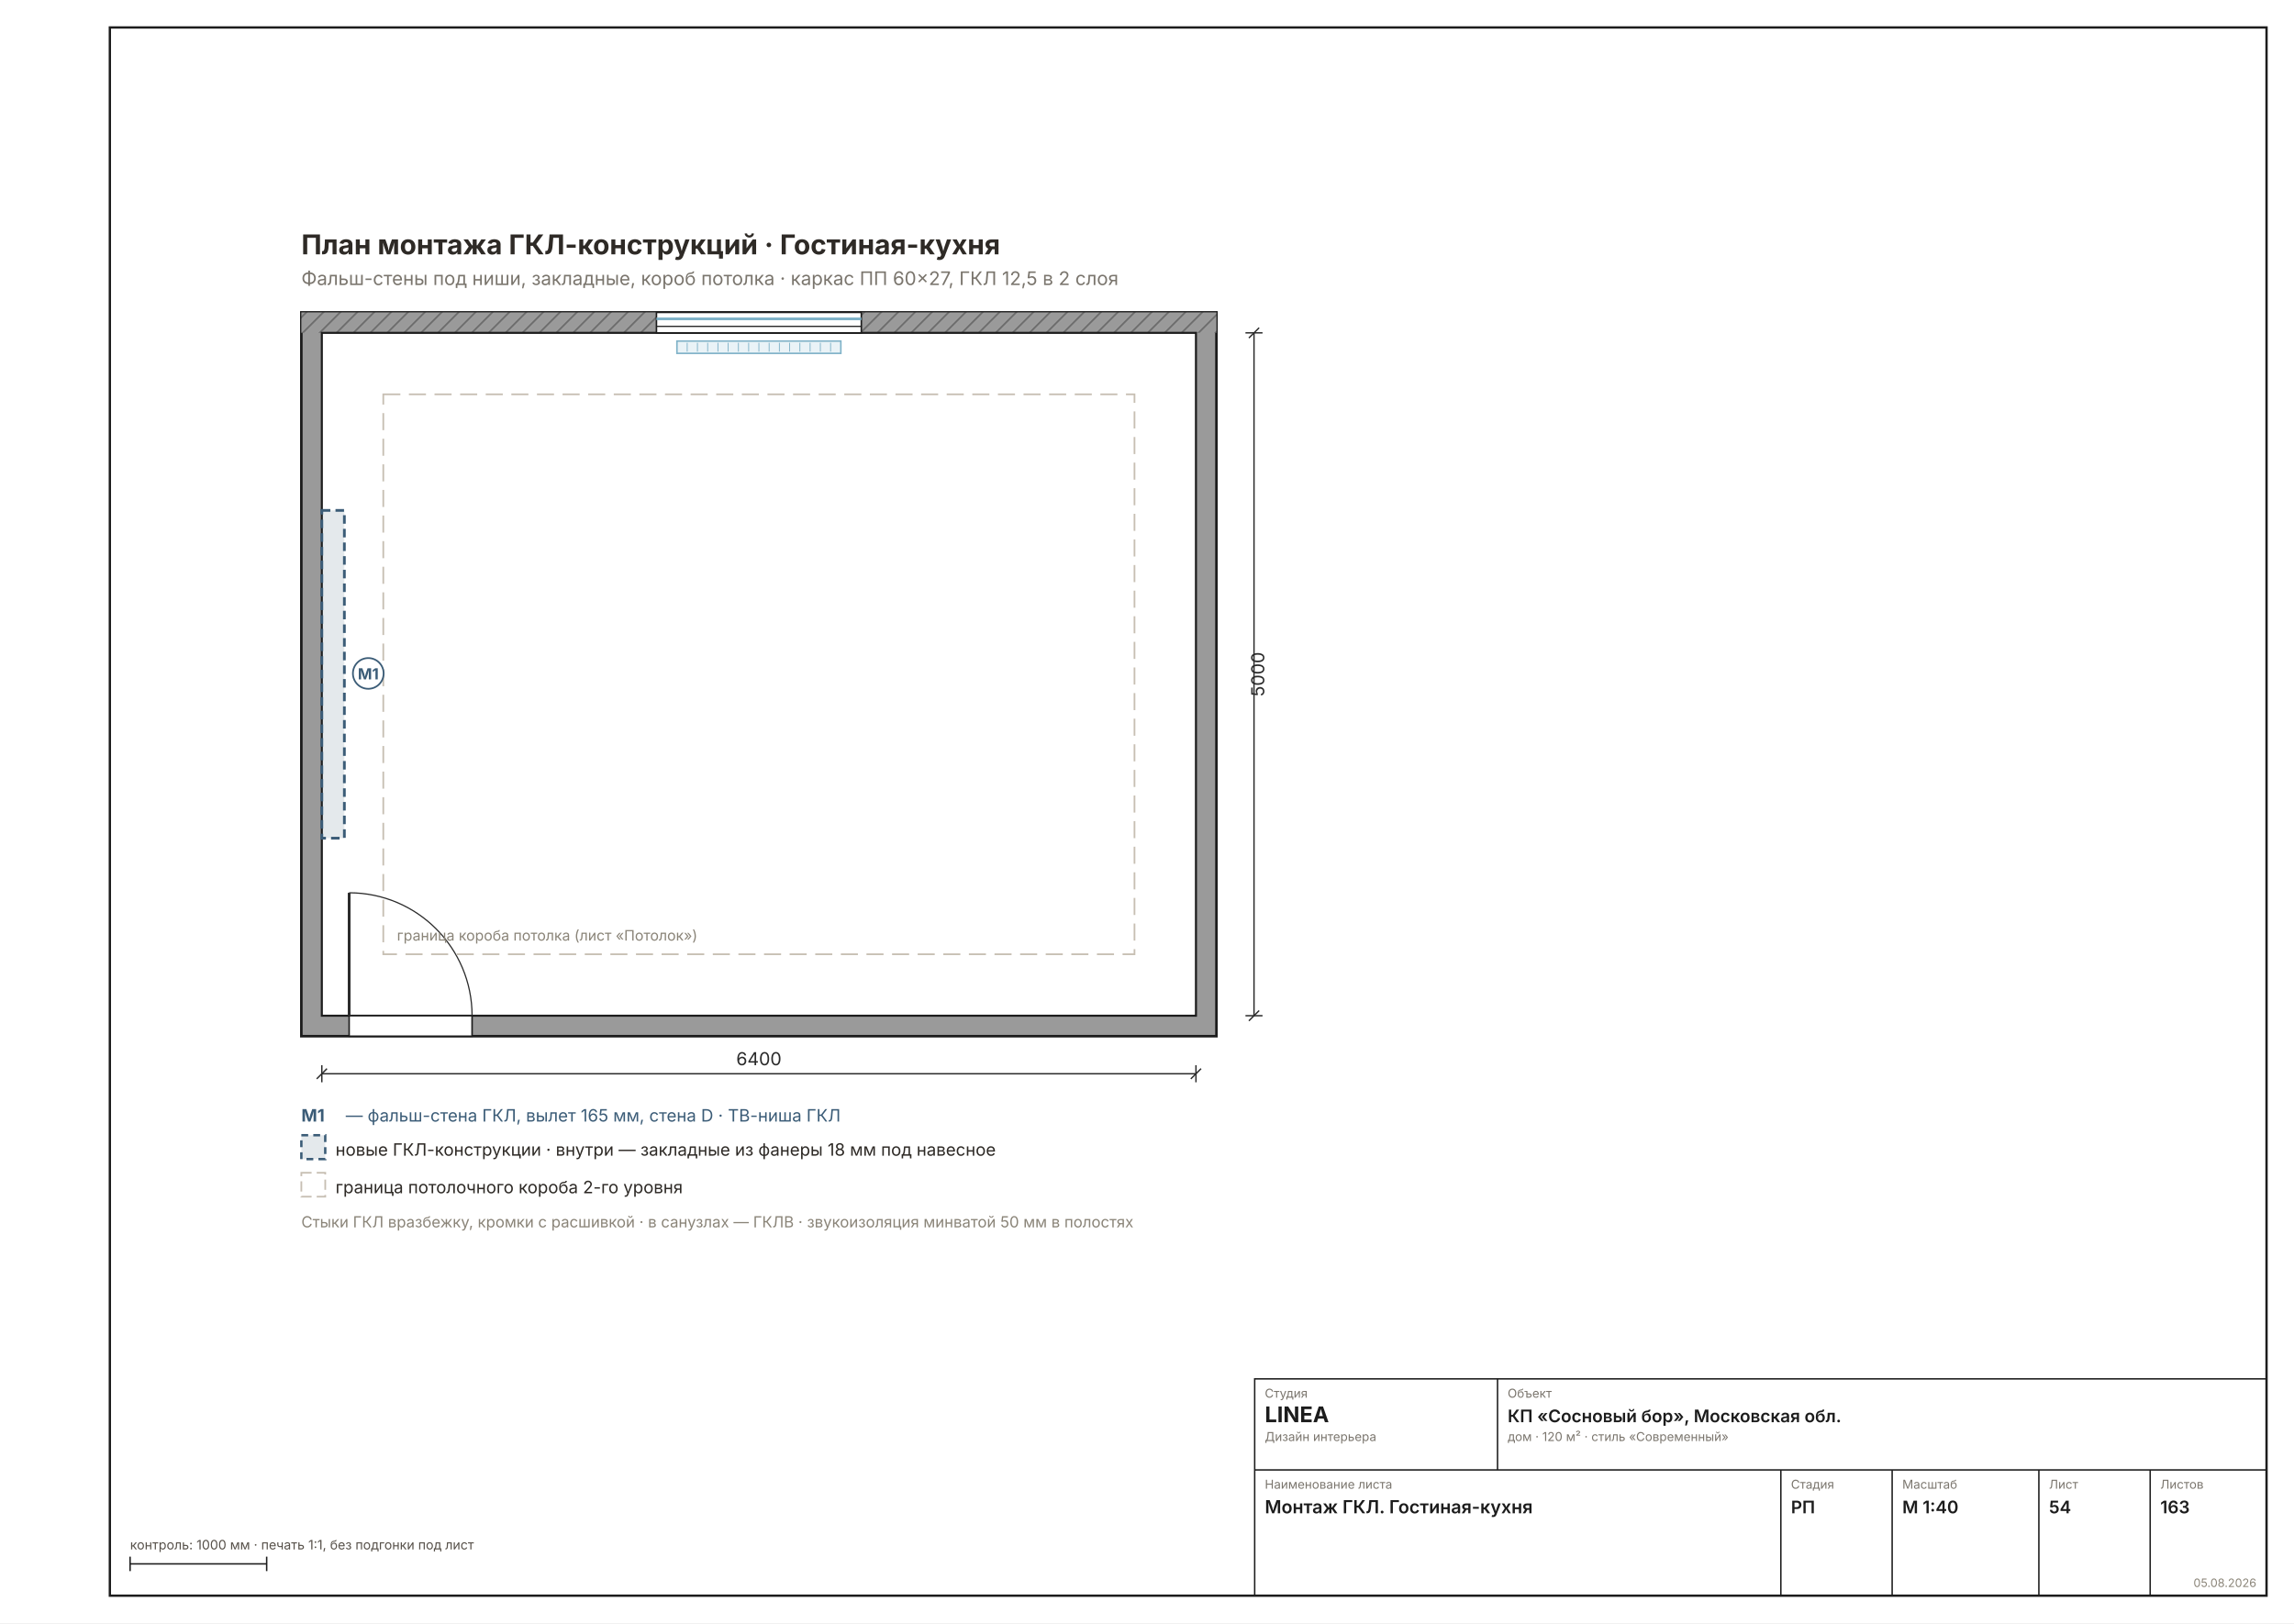
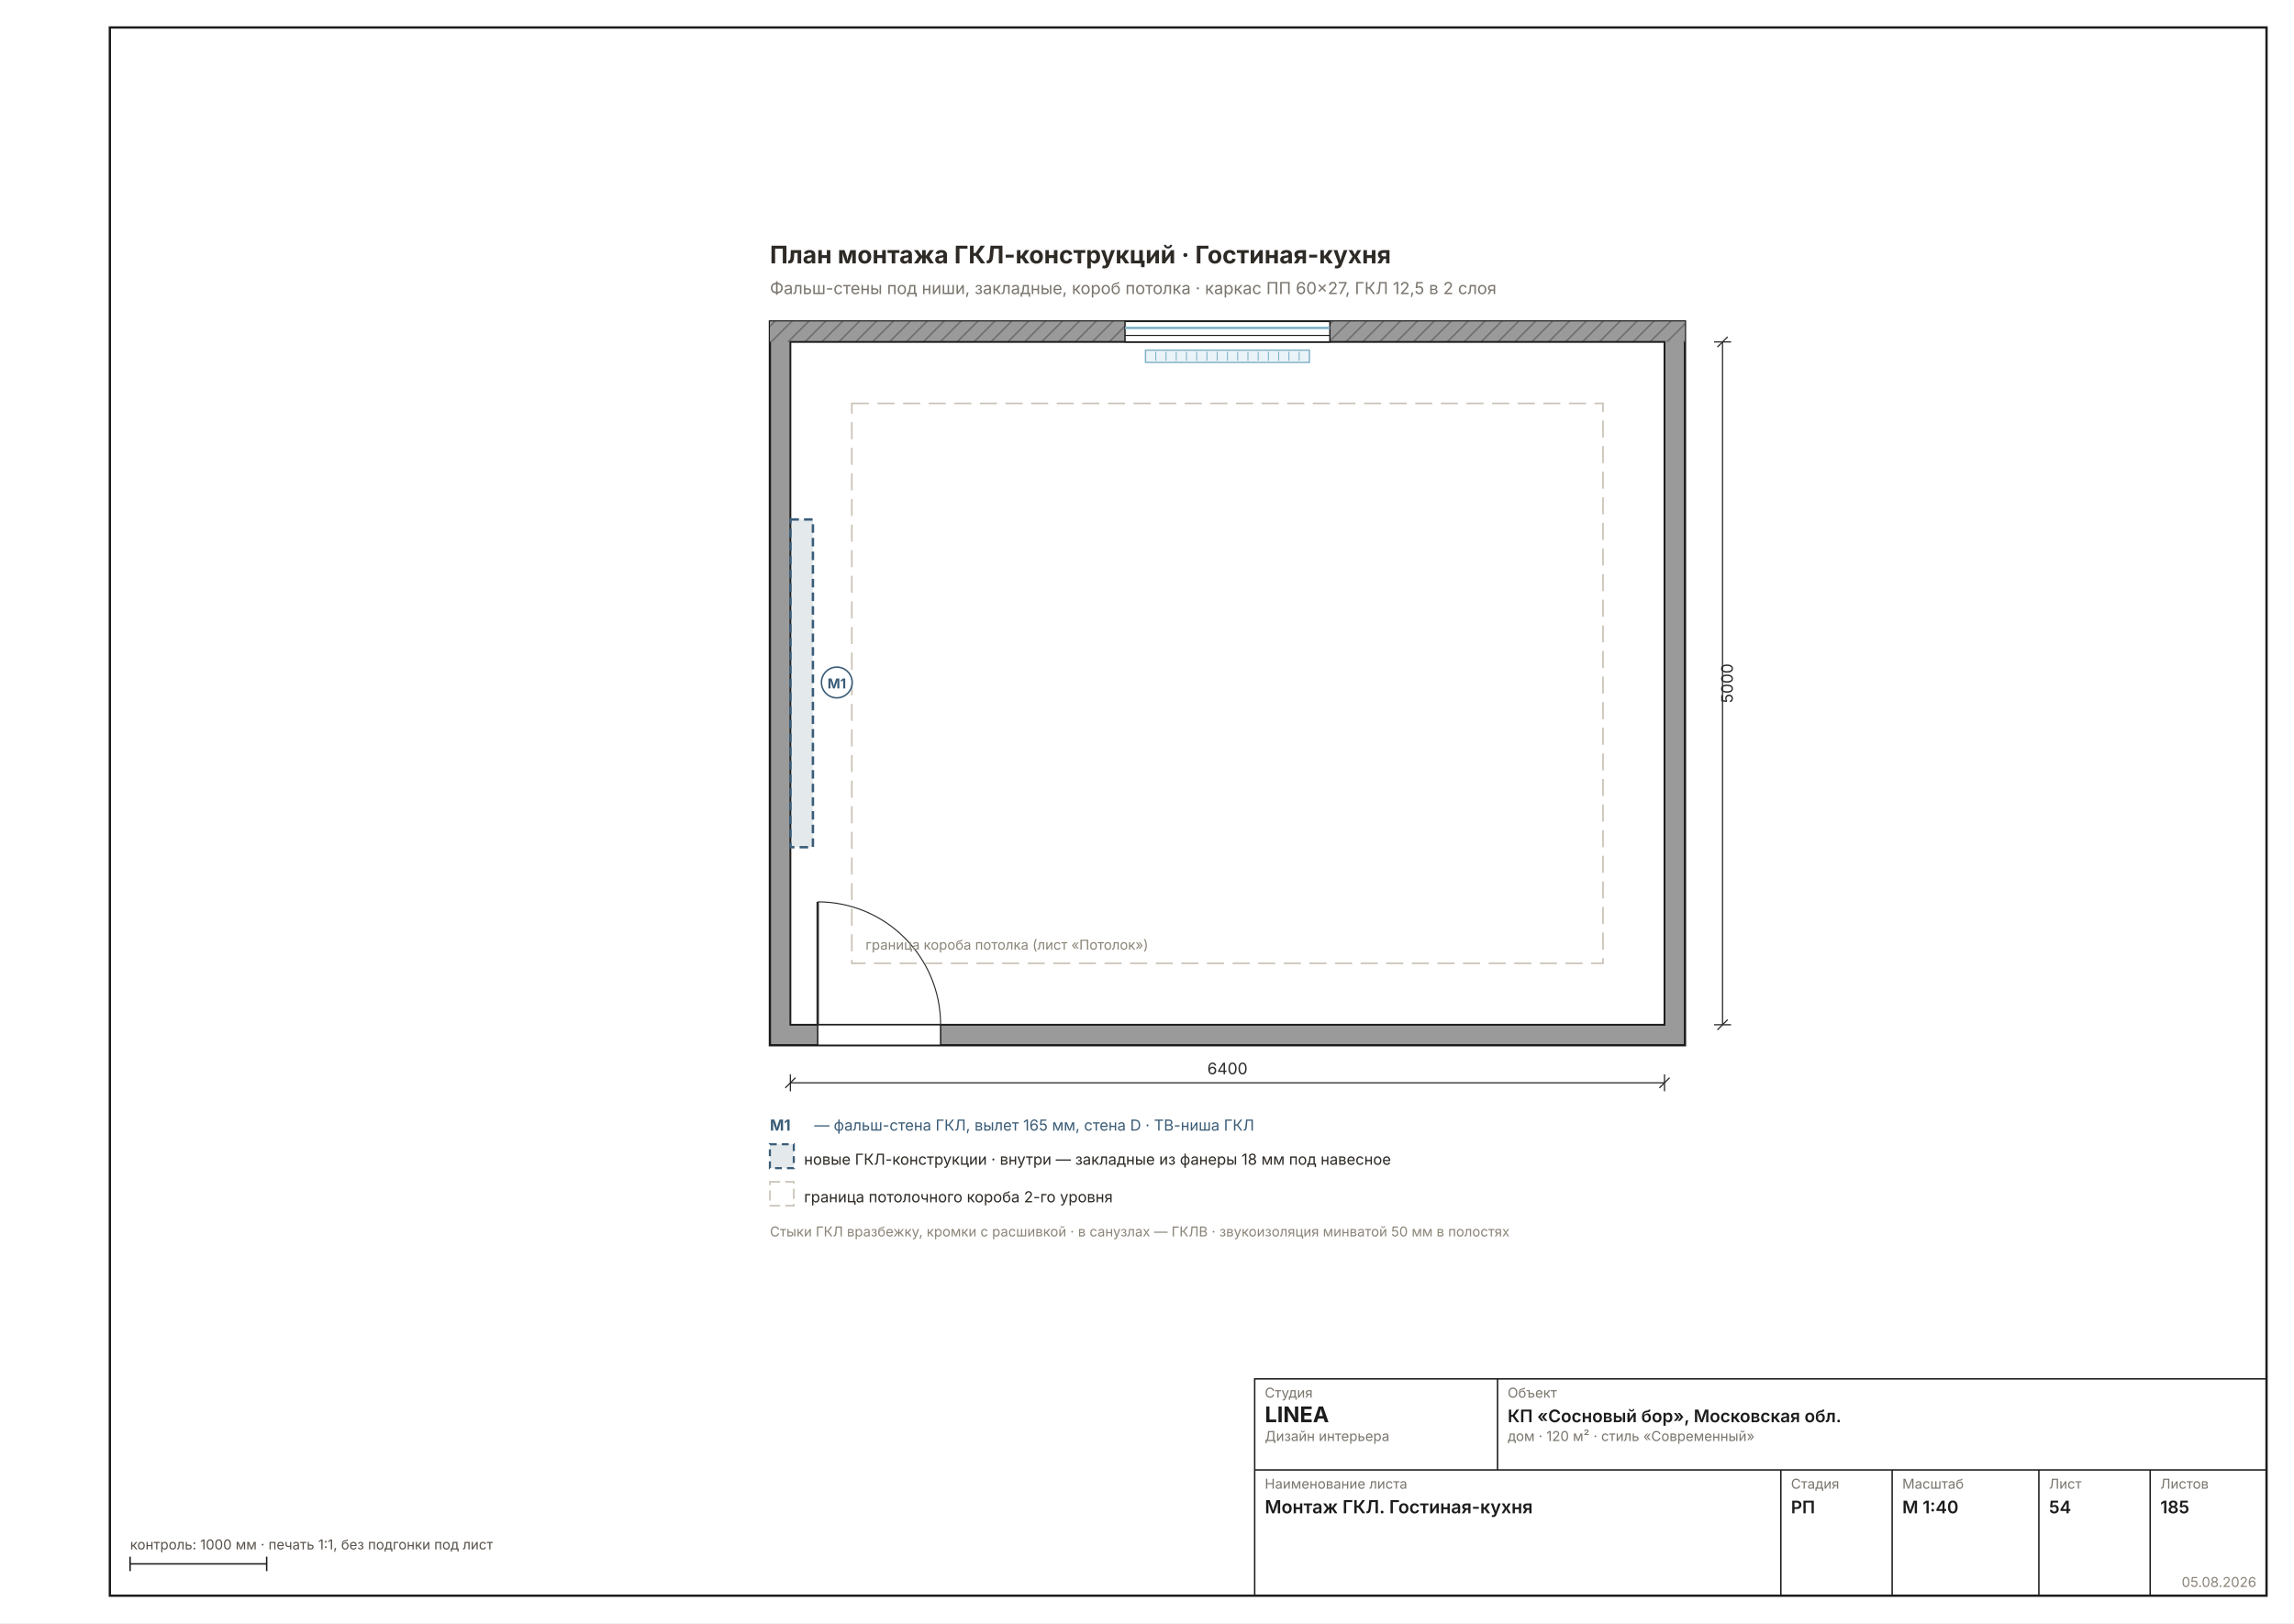
<svg xmlns="http://www.w3.org/2000/svg" width="1587" height="1123" viewBox="0 0 1587 1123" font-family="Inter, &quot;Helvetica Neue&quot;, Arial, sans-serif">
  <rect width="1587" height="1123" fill="#FFFFFF" />
  <rect x="76" y="19" width="1492" height="1085" fill="none" stroke="#1C1C1C" stroke-width="1.6" />
-   <g transform="translate(104.5354 112.1882) scale(1.1811)">
+   <g transform="translate(428.678 118.4535) scale(1.1811)">
    <defs>
      <pattern id="rh54" width="7" height="7" patternUnits="userSpaceOnUse" patternTransform="rotate(45)">
        <rect width="7" height="7" fill="#9A9A9A" />
-         <line x1="0" y1="0" x2="0" y2="7" stroke="#6E6E6E" stroke-width="2" />
+         <line x1="0" y1="0" x2="0" y2="7" stroke="#6E6E6E" stroke-width="1.78" />
      </pattern>
    </defs>
-     <rect x="88" y="88" width="536" height="424" fill="#9A9A9A" stroke="#1C1C1C" stroke-width="1.5" />
+     <rect x="88" y="88" width="536" height="424" fill="#9A9A9A" stroke="#1C1C1C" stroke-width="1.33" />
    <rect x="88" y="88" width="536" height="12" fill="url(#rh54)" />
-     <rect x="100" y="100" width="512" height="400" fill="#FFFFFF" stroke="#1C1C1C" stroke-width="1.2" />
-     <rect x="296" y="88" width="120" height="12" fill="#FFFFFF" stroke="#1C1C1C" stroke-width="0.9" />
-     <line x1="296" y1="91.8" x2="416" y2="91.8" stroke="#7FB2C8" stroke-width="1.6" />
-     <line x1="296" y1="96.2" x2="416" y2="96.2" stroke="#1C1C1C" stroke-width="0.7" />
-     <rect x="308" y="104.8" width="96" height="7.2" fill="#EAF3F7" stroke="#7FB2C8" stroke-width="0.9" />
-     <line x1="314" y1="105.8" x2="314" y2="111" stroke="#7FB2C8" stroke-width="0.5" />
-     <line x1="320" y1="105.8" x2="320" y2="111" stroke="#7FB2C8" stroke-width="0.5" />
-     <line x1="326" y1="105.8" x2="326" y2="111" stroke="#7FB2C8" stroke-width="0.5" />
-     <line x1="332" y1="105.8" x2="332" y2="111" stroke="#7FB2C8" stroke-width="0.5" />
-     <line x1="338" y1="105.8" x2="338" y2="111" stroke="#7FB2C8" stroke-width="0.5" />
-     <line x1="344" y1="105.8" x2="344" y2="111" stroke="#7FB2C8" stroke-width="0.5" />
-     <line x1="350" y1="105.8" x2="350" y2="111" stroke="#7FB2C8" stroke-width="0.5" />
-     <line x1="356" y1="105.8" x2="356" y2="111" stroke="#7FB2C8" stroke-width="0.5" />
-     <line x1="362" y1="105.8" x2="362" y2="111" stroke="#7FB2C8" stroke-width="0.5" />
-     <line x1="368" y1="105.8" x2="368" y2="111" stroke="#7FB2C8" stroke-width="0.5" />
-     <line x1="374" y1="105.8" x2="374" y2="111" stroke="#7FB2C8" stroke-width="0.5" />
-     <line x1="380" y1="105.8" x2="380" y2="111" stroke="#7FB2C8" stroke-width="0.5" />
-     <line x1="386" y1="105.8" x2="386" y2="111" stroke="#7FB2C8" stroke-width="0.5" />
-     <line x1="392" y1="105.8" x2="392" y2="111" stroke="#7FB2C8" stroke-width="0.5" />
-     <line x1="398" y1="105.8" x2="398" y2="111" stroke="#7FB2C8" stroke-width="0.5" />
-     <rect x="116" y="500" width="72" height="12" fill="#FFFFFF" stroke="#1C1C1C" stroke-width="0.9" />
-     <line x1="116" y1="500" x2="116" y2="428" stroke="#2A2A2A" stroke-width="1.6" />
-     <path d="M 188 500 A 72 72 0 0 0 116 428" fill="none" stroke="#2A2A2A" stroke-width="0.7" />
-     <rect x="136" y="136" width="440" height="328" fill="none" stroke="#C7BFB3" stroke-width="1" stroke-dasharray="10 5" />
-     <text x="144" y="456" font-size="8.5" fill="#8A8478">граница короба потолка (лист «Потолок»)</text>
-     <rect x="100" y="204" width="13.2" height="192" fill="#3B5C7722" stroke="#3B5C77" stroke-width="1.6" stroke-dasharray="5 3" />
-     <circle cx="127.2" cy="299.5" r="9" fill="#FFFFFFE6" stroke="#3B5C77" stroke-width="1" />
-     <text x="127.2" y="303" font-size="9" font-weight="700" fill="#3B5C77" text-anchor="middle">М1</text>
-     <text x="88" y="54" font-size="16" font-weight="700" fill="#2E2A26">План монтажа ГКЛ-конструкций · Гостиная-кухня</text>
-     <text x="88" y="72" font-size="11" fill="#7A756D">Фальш-стены под ниши, закладные, короб потолка · каркас ПП 60×27, ГКЛ 12,5 в 2 слоя</text>
-     <g stroke="#2A2A2A" stroke-width="0.8" fill="none">
+     <rect x="100" y="100" width="512" height="400" fill="#FFFFFF" stroke="#1C1C1C" stroke-width="1.07" />
+     <rect x="296" y="88" width="120" height="12" fill="#FFFFFF" stroke="#1C1C1C" stroke-width="0.80" />
+     <line x1="296" y1="91.8" x2="416" y2="91.8" stroke="#7FB2C8" stroke-width="1.42" />
+     <line x1="296" y1="96.2" x2="416" y2="96.2" stroke="#1C1C1C" stroke-width="0.62" />
+     <rect x="308" y="104.8" width="96" height="7.2" fill="#EAF3F7" stroke="#7FB2C8" stroke-width="0.80" />
+     <line x1="314" y1="105.8" x2="314" y2="111" stroke="#7FB2C8" stroke-width="0.58" />
+     <line x1="320" y1="105.8" x2="320" y2="111" stroke="#7FB2C8" stroke-width="0.58" />
+     <line x1="326" y1="105.8" x2="326" y2="111" stroke="#7FB2C8" stroke-width="0.58" />
+     <line x1="332" y1="105.8" x2="332" y2="111" stroke="#7FB2C8" stroke-width="0.58" />
+     <line x1="338" y1="105.8" x2="338" y2="111" stroke="#7FB2C8" stroke-width="0.58" />
+     <line x1="344" y1="105.8" x2="344" y2="111" stroke="#7FB2C8" stroke-width="0.58" />
+     <line x1="350" y1="105.8" x2="350" y2="111" stroke="#7FB2C8" stroke-width="0.58" />
+     <line x1="356" y1="105.8" x2="356" y2="111" stroke="#7FB2C8" stroke-width="0.58" />
+     <line x1="362" y1="105.8" x2="362" y2="111" stroke="#7FB2C8" stroke-width="0.58" />
+     <line x1="368" y1="105.8" x2="368" y2="111" stroke="#7FB2C8" stroke-width="0.58" />
+     <line x1="374" y1="105.8" x2="374" y2="111" stroke="#7FB2C8" stroke-width="0.58" />
+     <line x1="380" y1="105.8" x2="380" y2="111" stroke="#7FB2C8" stroke-width="0.58" />
+     <line x1="386" y1="105.8" x2="386" y2="111" stroke="#7FB2C8" stroke-width="0.58" />
+     <line x1="392" y1="105.8" x2="392" y2="111" stroke="#7FB2C8" stroke-width="0.58" />
+     <line x1="398" y1="105.8" x2="398" y2="111" stroke="#7FB2C8" stroke-width="0.58" />
+     <rect x="116" y="500" width="72" height="12" fill="#FFFFFF" stroke="#1C1C1C" stroke-width="0.80" />
+     <line x1="116" y1="500" x2="116" y2="428" stroke="#2A2A2A" stroke-width="1.42" />
+     <path d="M 188 500 A 72 72 0 0 0 116 428" fill="none" stroke="#2A2A2A" stroke-width="0.62" />
+     <rect x="136" y="136" width="440" height="328" fill="none" stroke="#C7BFB3" stroke-width="0.89" stroke-dasharray="10 5" />
+     <text x="144" y="456" font-size="8.00" fill="#8A8478">граница короба потолка (лист «Потолок»)</text>
+     <rect x="100" y="204" width="13.2" height="192" fill="#3B5C7722" stroke="#3B5C77" stroke-width="1.42" stroke-dasharray="5 3" />
+     <circle cx="127.2" cy="299.5" r="9" fill="#FFFFFFE6" stroke="#3B5C77" stroke-width="0.89" />
+     <text x="127.2" y="303" font-size="8.00" font-weight="700" fill="#3B5C77" text-anchor="middle">М1</text>
+     <text x="88" y="54" font-size="14.22" font-weight="700" fill="#2E2A26">План монтажа ГКЛ-конструкций · Гостиная-кухня</text>
+     <text x="88" y="72" font-size="9.78" fill="#7A756D">Фальш-стены под ниши, закладные, короб потолка · каркас ПП 60×27, ГКЛ 12,5 в 2 слоя</text>
+     <g stroke="#2A2A2A" stroke-width="0.71" fill="none">
      <line x1="100" y1="534" x2="612" y2="534" />
      <line x1="100" y1="529" x2="100" y2="539" />
      <line x1="612" y1="529" x2="612" y2="539" />
      <line x1="97" y1="537" x2="103" y2="531" />
      <line x1="609" y1="537" x2="615" y2="531" />
    </g>
-     <text x="356" y="529" font-size="10.5" fill="#2A2A2A" text-anchor="middle">6400</text>
-     <g stroke="#2A2A2A" stroke-width="0.8" fill="none">
+     <text x="356" y="529" font-size="9.33" fill="#2A2A2A" text-anchor="middle">6400</text>
+     <g stroke="#2A2A2A" stroke-width="0.71" fill="none">
      <line x1="646" y1="100" x2="646" y2="500" />
      <line x1="641" y1="100" x2="651" y2="100" />
      <line x1="641" y1="500" x2="651" y2="500" />
      <line x1="643" y1="103" x2="649" y2="97" />
      <line x1="643" y1="503" x2="649" y2="497" />
    </g>
-     <text x="652" y="300" font-size="10.5" fill="#2A2A2A" transform="rotate(-90 652 300)" text-anchor="middle">5000</text>
-     <text x="88" y="562" font-size="10" font-weight="700" fill="#3B5C77">М1</text>
-     <text x="114" y="562" font-size="10" fill="#3B5C77">— фальш-стена ГКЛ, вылет 165 мм, стена D · ТВ-ниша ГКЛ</text>
-     <g font-size="10" fill="#2E2A26">
-       <rect x="88" y="570" width="14" height="14" fill="#3B5C7722" stroke="#3B5C77" stroke-width="1.4" stroke-dasharray="4 3" />
+     <text x="652" y="300" font-size="9.33" fill="#2A2A2A" transform="rotate(-90 652 300)" text-anchor="middle">5000</text>
+     <text x="88" y="562" font-size="8.89" font-weight="700" fill="#3B5C77">М1</text>
+     <text x="114" y="562" font-size="8.89" fill="#3B5C77">— фальш-стена ГКЛ, вылет 165 мм, стена D · ТВ-ниша ГКЛ</text>
+     <g font-size="8.89" fill="#2E2A26">
+       <rect x="88" y="570" width="14" height="14" fill="#3B5C7722" stroke="#3B5C77" stroke-width="1.24" stroke-dasharray="4 3" />
      <text x="108" y="582">новые ГКЛ-конструкции · внутри — закладные из фанеры 18 мм под навесное</text>
-       <rect x="88" y="592" width="14" height="14" fill="none" stroke="#C7BFB3" stroke-width="1" stroke-dasharray="6 3" />
+       <rect x="88" y="592" width="14" height="14" fill="none" stroke="#C7BFB3" stroke-width="0.89" stroke-dasharray="6 3" />
      <text x="108" y="604">граница потолочного короба 2-го уровня</text>
    </g>
-     <text x="88" y="624" font-size="9" fill="#8A8478">Стыки ГКЛ вразбежку, кромки с расшивкой · в санузлах — ГКЛВ · звукоизоляция минватой 50 мм в полостях</text>
+     <text x="88" y="624" font-size="8.00" fill="#8A8478">Стыки ГКЛ вразбежку, кромки с расшивкой · в санузлах — ГКЛВ · звукоизоляция минватой 50 мм в полостях</text>
  </g>
  <g stroke="#1C1C1C" stroke-width="1" fill="none">
    <rect x="868" y="954" width="700" height="150" />
    <line x1="868" y1="1017" x2="1568" y2="1017" />
    <line x1="1036" y1="954" x2="1036" y2="1017" />
    <line x1="1232" y1="1017" x2="1232" y2="1104" />
    <line x1="1309" y1="1017" x2="1309" y2="1104" />
    <line x1="1410.5" y1="1017" x2="1410.5" y2="1104" />
    <line x1="1487.5" y1="1017" x2="1487.5" y2="1104" />
  </g>
-   <text x="875" y="967" font-size="8.5" fill="#7A756D">Студия</text>
+   <text x="875" y="967" font-size="9.5" fill="#7A756D">Студия</text>
  <text x="875" y="984" font-size="15" font-weight="700" fill="#1C1C1C">LINEA</text>
-   <text x="875" y="997" font-size="8.5" fill="#7A756D">Дизайн интерьера</text>
-   <text x="1043" y="967" font-size="8.5" fill="#7A756D">Объект</text>
+   <text x="875" y="997" font-size="9.5" fill="#7A756D">Дизайн интерьера</text>
+   <text x="1043" y="967" font-size="9.5" fill="#7A756D">Объект</text>
  <text x="1043" y="984" font-size="12" font-weight="600" fill="#1C1C1C">КП «Сосновый бор», Московская обл.</text>
-   <text x="1043" y="997" font-size="8.5" fill="#7A756D">дом · 120 м² · стиль «Современный»</text>
-   <text x="875" y="1030" font-size="8.5" fill="#7A756D">Наименование листа</text>
+   <text x="1043" y="997" font-size="9.5" fill="#7A756D">дом · 120 м² · стиль «Современный»</text>
+   <text x="875" y="1030" font-size="9.5" fill="#7A756D">Наименование листа</text>
  <text x="875" y="1047" font-size="12.5" font-weight="600" fill="#1C1C1C">Монтаж ГКЛ. Гостиная-кухня</text>
-   <text x="1239" y="1030" font-size="8.5" fill="#7A756D">Стадия</text>
+   <text x="1239" y="1030" font-size="9.5" fill="#7A756D">Стадия</text>
  <text x="1239" y="1047" font-size="12" font-weight="600" fill="#1C1C1C">РП</text>
-   <text x="1316" y="1030" font-size="8.5" fill="#7A756D">Масштаб</text>
+   <text x="1316" y="1030" font-size="9.5" fill="#7A756D">Масштаб</text>
  <text x="1316" y="1047" font-size="12" font-weight="600" fill="#1C1C1C">М 1:40</text>
-   <text x="1417.5" y="1030" font-size="8.5" fill="#7A756D">Лист</text>
+   <text x="1417.5" y="1030" font-size="9.5" fill="#7A756D">Лист</text>
  <text x="1417.5" y="1047" font-size="12" font-weight="600" fill="#1C1C1C">54</text>
-   <text x="1494.5" y="1030" font-size="8.5" fill="#7A756D">Листов</text>
-   <text x="1494.5" y="1047" font-size="12" font-weight="600" fill="#1C1C1C">163</text>
-   <text x="1561" y="1098" font-size="8" fill="#8A8478" text-anchor="end">05.08.2026</text>
+   <text x="1494.5" y="1030" font-size="9.5" fill="#7A756D">Листов</text>
+   <text x="1494.5" y="1047" font-size="12" font-weight="600" fill="#1C1C1C">185</text>
+   <text x="1561" y="1098" font-size="9.5" fill="#8A8478" text-anchor="end">05.08.2026</text>
  <g stroke="#1C1C1C" stroke-width="1">
    <line x1="90" y1="1082" x2="184.488" y2="1082" />
    <line x1="90" y1="1077" x2="90" y2="1087" />
    <line x1="184.488" y1="1077" x2="184.488" y2="1087" />
  </g>
-   <text x="90" y="1072" font-size="9" fill="#57514A">контроль: 1000 мм · печать 1:1, без подгонки под лист</text>
+   <text x="90" y="1072" font-size="9.5" fill="#57514A">контроль: 1000 мм · печать 1:1, без подгонки под лист</text>
</svg>
